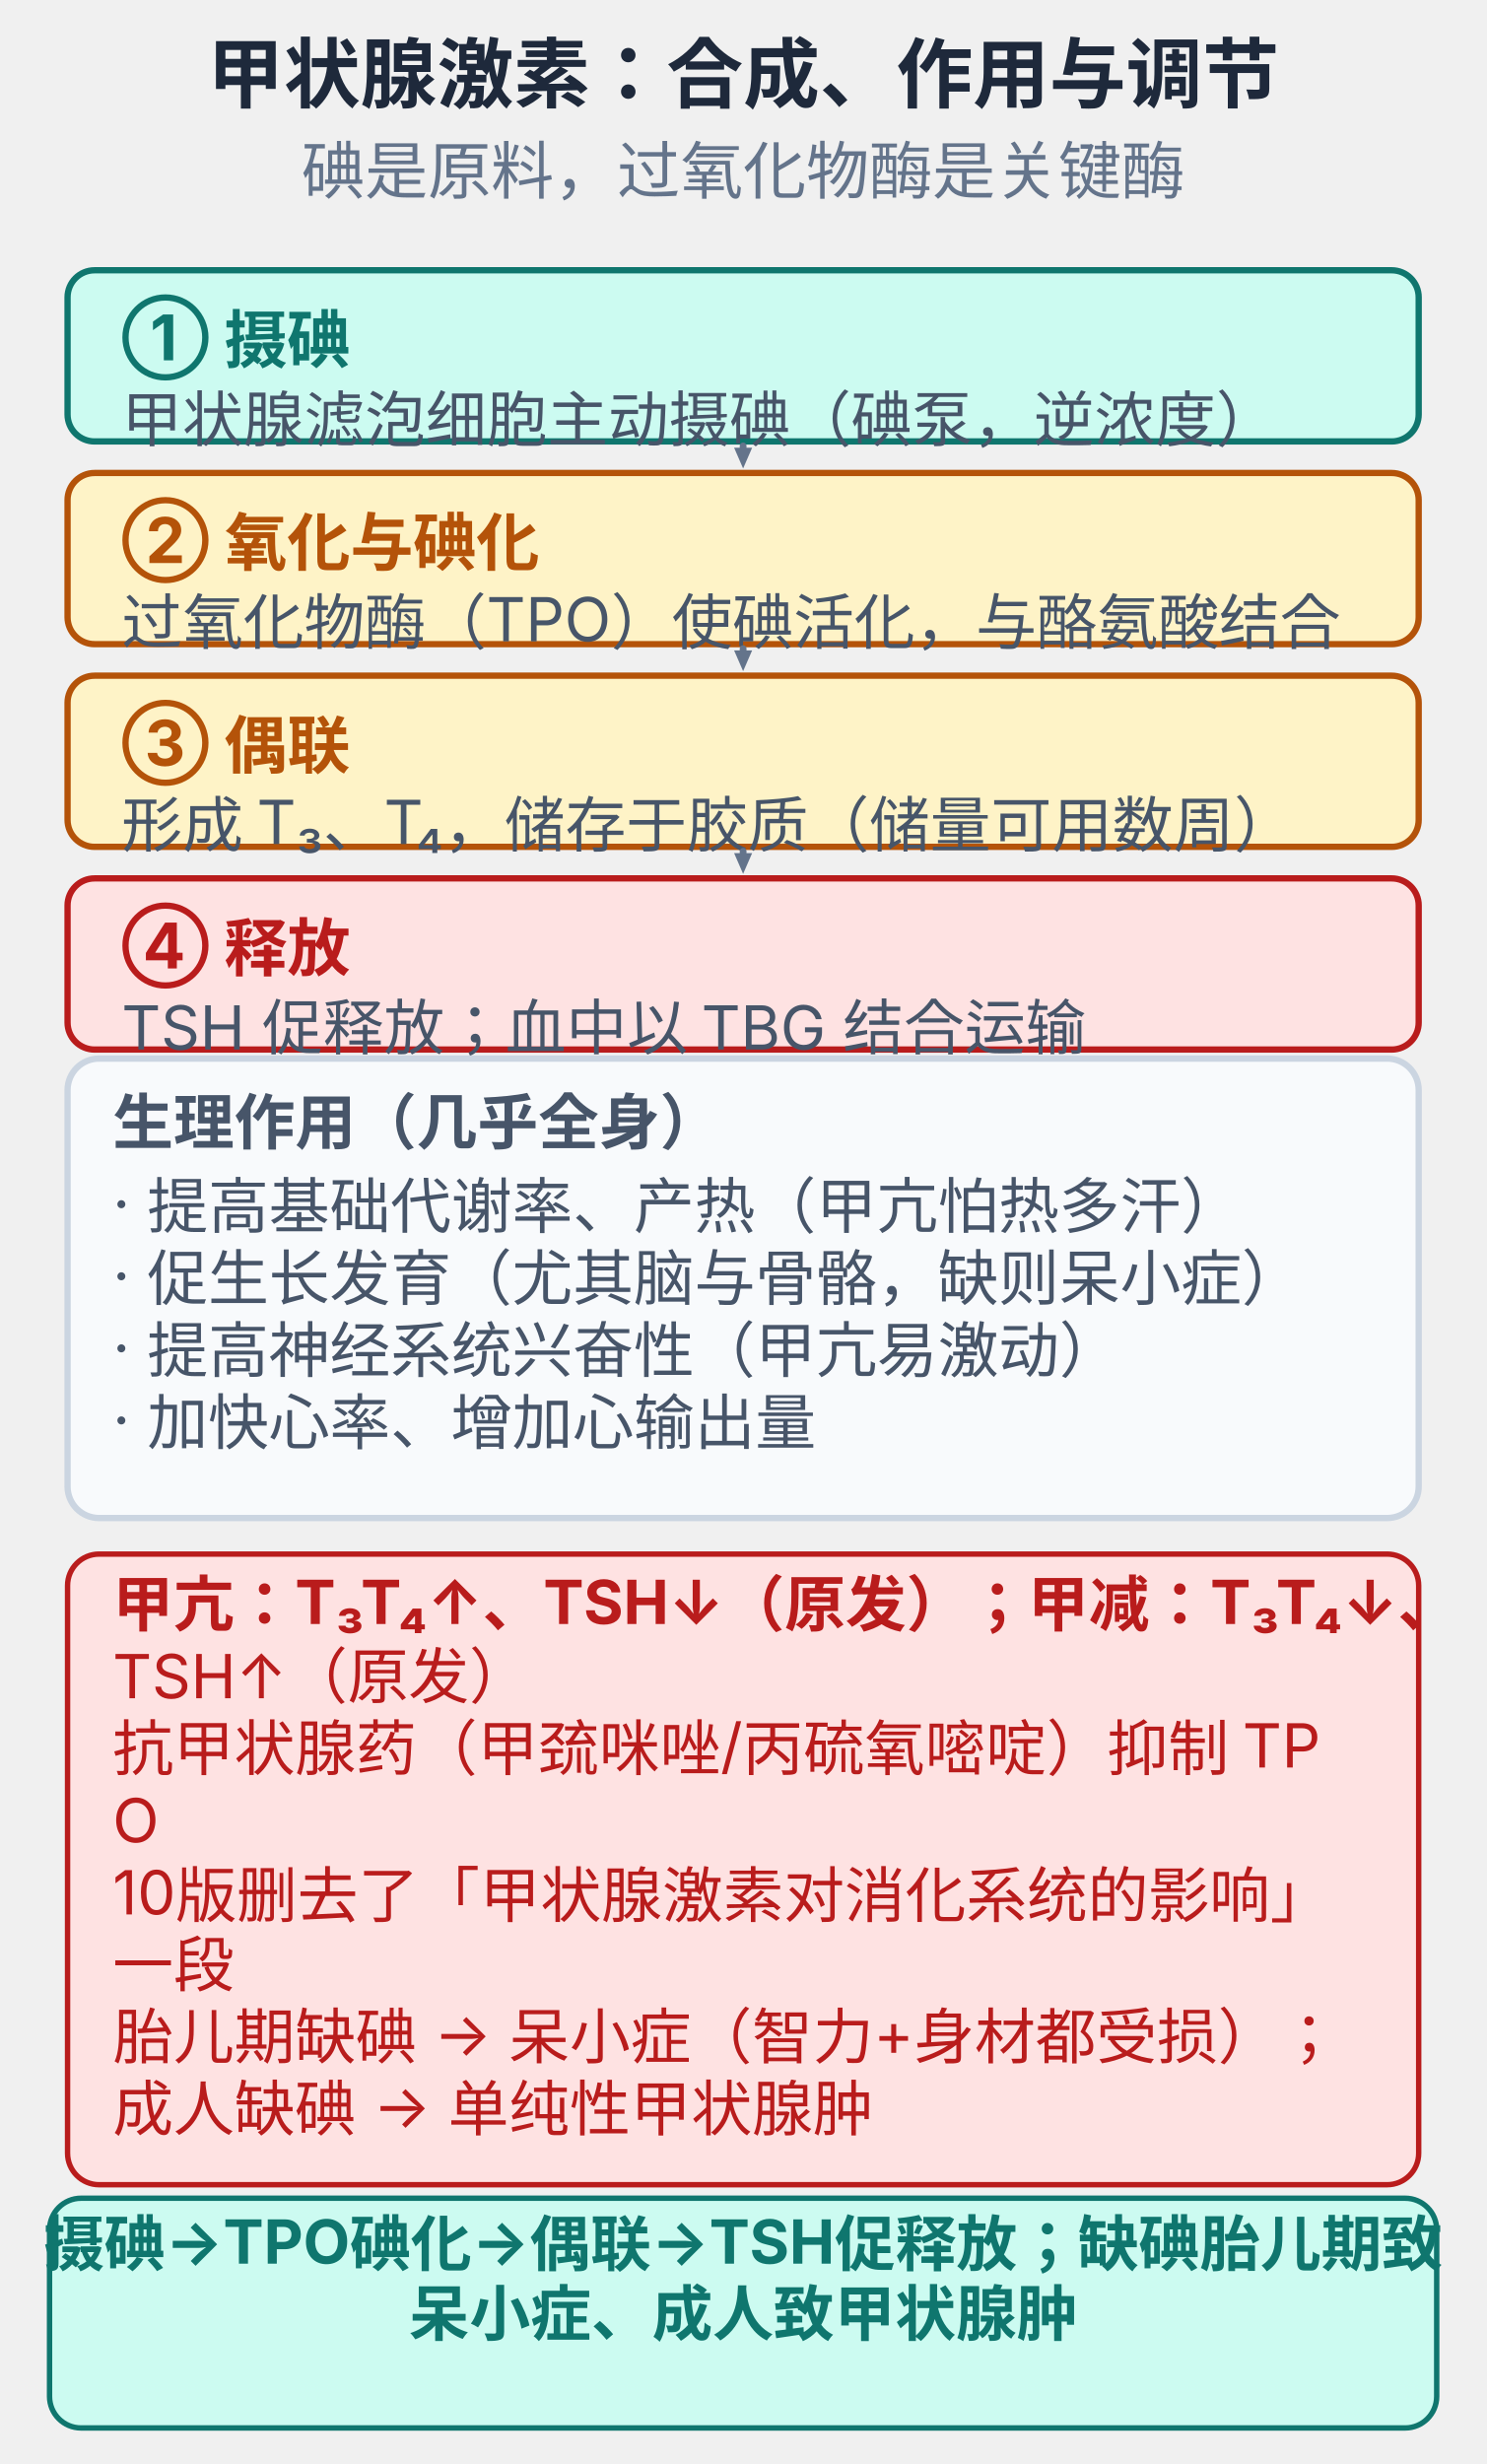
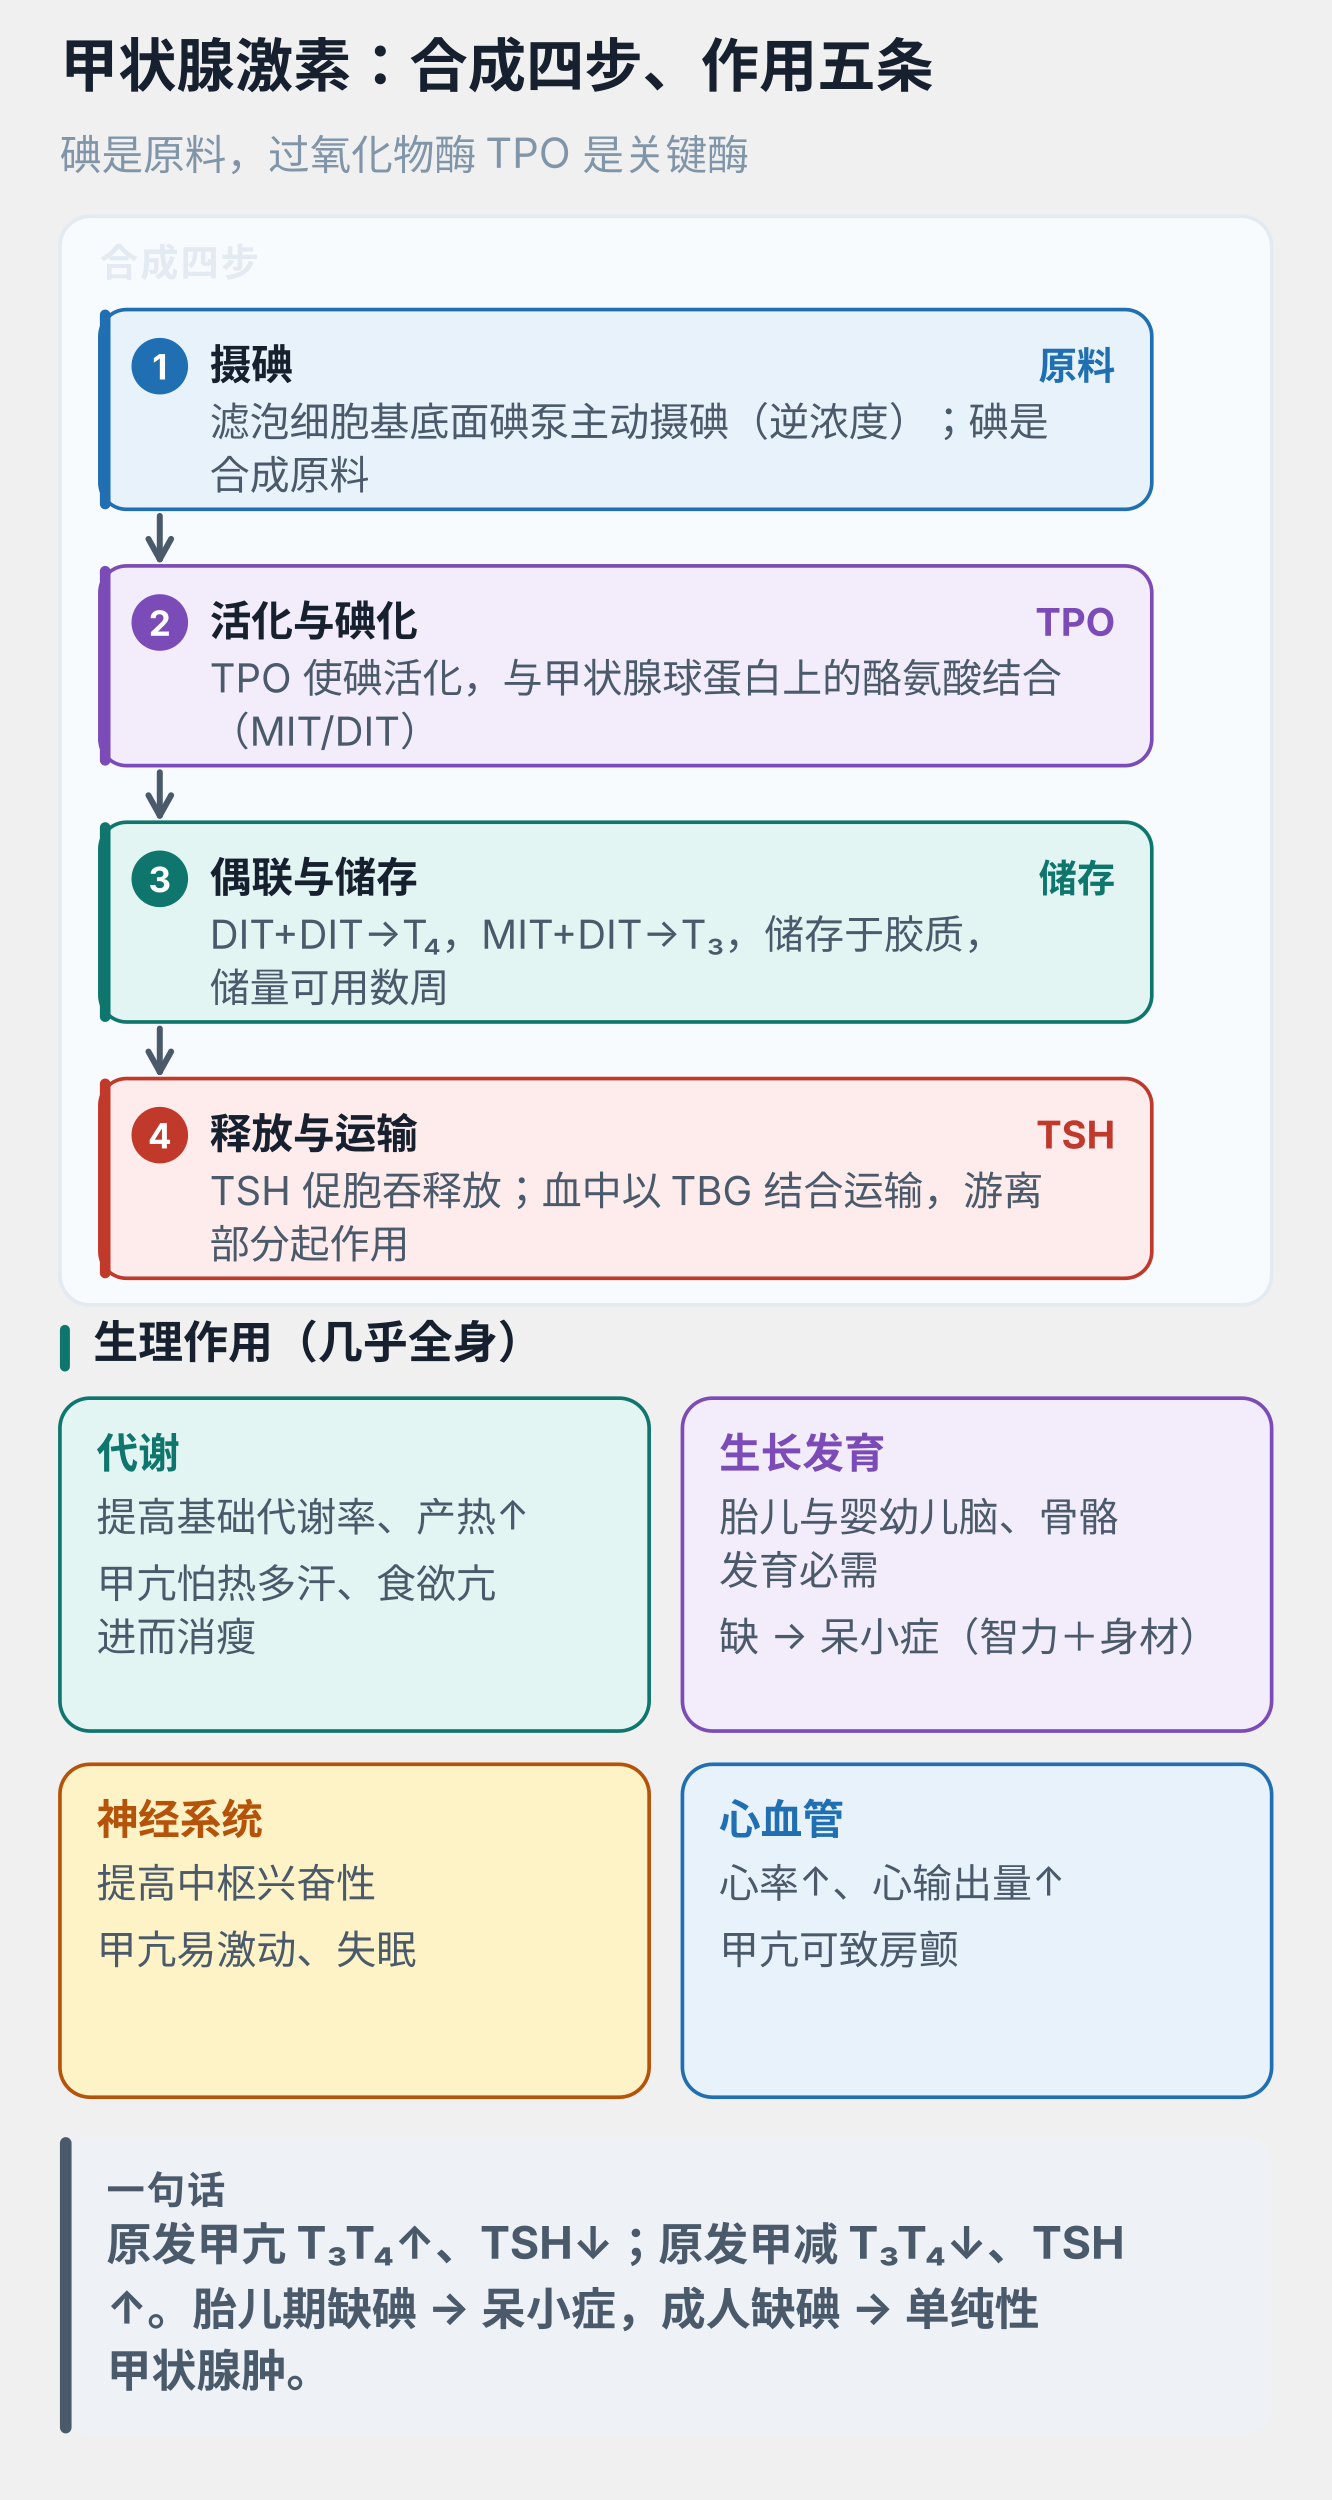
- <svg xmlns="http://www.w3.org/2000/svg" viewBox="0 0 330 547" width="100%" style="max-width:330px;display:block;margin:0 auto;background:#ffffff;border-radius:10px" role="img">
-   <text x="165.0" y="22.6" text-anchor="middle" font-size="17" font-weight="700" fill="#1e293b" font-family="-apple-system,'PingFang SC','Microsoft YaHei',sans-serif">甲状腺激素：合成、作用与调节</text>
-   <text x="165.0" y="43.0" text-anchor="middle" font-size="14" font-weight="400" fill="#64748b" font-family="-apple-system,'PingFang SC','Microsoft YaHei',sans-serif">碘是原料，过氧化物酶是关键酶</text>
-   <rect x="15.0" y="60.0" width="300.0" height="38.0" rx="6" fill="#ccfbf1" stroke="#0f766e" stroke-width="1.4" />
-   <text x="27.0" y="80.0" text-anchor="start" font-size="14" font-weight="700" fill="#0f766e" font-family="-apple-system,'PingFang SC','Microsoft YaHei',sans-serif">① 摄碘</text>
-   <text x="27.0" y="98.0" text-anchor="start" font-size="13.5" font-weight="400" fill="#475569" font-family="-apple-system,'PingFang SC','Microsoft YaHei',sans-serif">甲状腺滤泡细胞主动摄碘（碘泵，逆浓度）</text>
-   <line x1="165.0" y1="99.0" x2="165.0" y2="99.5" stroke="#64748b" stroke-width="1.5" stroke-linecap="round" />
-   <polygon points="165.0,104.0 163.0,99.4 167.0,99.4" fill="#64748b" />
-   <rect x="15.0" y="105.0" width="300.0" height="38.0" rx="6" fill="#fef3c7" stroke="#b45309" stroke-width="1.4" />
-   <text x="27.0" y="125.0" text-anchor="start" font-size="14" font-weight="700" fill="#b45309" font-family="-apple-system,'PingFang SC','Microsoft YaHei',sans-serif">② 氧化与碘化</text>
-   <text x="27.0" y="143.0" text-anchor="start" font-size="13.5" font-weight="400" fill="#475569" font-family="-apple-system,'PingFang SC','Microsoft YaHei',sans-serif">过氧化物酶（TPO）使碘活化，与酪氨酸结合</text>
-   <line x1="165.0" y1="144.0" x2="165.0" y2="144.5" stroke="#64748b" stroke-width="1.5" stroke-linecap="round" />
-   <polygon points="165.0,149.0 163.0,144.4 167.0,144.4" fill="#64748b" />
-   <rect x="15.0" y="150.0" width="300.0" height="38.0" rx="6" fill="#fef3c7" stroke="#b45309" stroke-width="1.4" />
-   <text x="27.0" y="170.0" text-anchor="start" font-size="14" font-weight="700" fill="#b45309" font-family="-apple-system,'PingFang SC','Microsoft YaHei',sans-serif">③ 偶联</text>
-   <text x="27.0" y="188.0" text-anchor="start" font-size="13.5" font-weight="400" fill="#475569" font-family="-apple-system,'PingFang SC','Microsoft YaHei',sans-serif">形成 T₃、T₄，储存于胶质（储量可用数周）</text>
-   <line x1="165.0" y1="189.0" x2="165.0" y2="189.5" stroke="#64748b" stroke-width="1.5" stroke-linecap="round" />
-   <polygon points="165.0,194.0 163.0,189.4 167.0,189.4" fill="#64748b" />
-   <rect x="15.0" y="195.0" width="300.0" height="38.0" rx="6" fill="#fee2e2" stroke="#b91c1c" stroke-width="1.4" />
-   <text x="27.0" y="215.0" text-anchor="start" font-size="14" font-weight="700" fill="#b91c1c" font-family="-apple-system,'PingFang SC','Microsoft YaHei',sans-serif">④ 释放</text>
-   <text x="27.0" y="233.0" text-anchor="start" font-size="13.5" font-weight="400" fill="#475569" font-family="-apple-system,'PingFang SC','Microsoft YaHei',sans-serif">TSH 促释放；血中以 TBG 结合运输</text>
-   <rect x="15.0" y="235.0" width="300.0" height="102.0" rx="7" fill="#f8fafc" stroke="#cbd5e1" stroke-width="1.4" />
-   <text x="25.0" y="254.0" text-anchor="start" font-size="13.5" font-weight="700" fill="#475569" font-family="-apple-system,'PingFang SC','Microsoft YaHei',sans-serif">生理作用（几乎全身）</text>
-   <text x="25.0" y="272.0" text-anchor="start" font-size="13.5" font-weight="400" fill="#475569" font-family="-apple-system,'PingFang SC','Microsoft YaHei',sans-serif">· 提高基础代谢率、产热（甲亢怕热多汗）</text>
-   <text x="25.0" y="288.0" text-anchor="start" font-size="13.5" font-weight="400" fill="#475569" font-family="-apple-system,'PingFang SC','Microsoft YaHei',sans-serif">· 促生长发育（尤其脑与骨骼，缺则呆小症）</text>
-   <text x="25.0" y="304.0" text-anchor="start" font-size="13.5" font-weight="400" fill="#475569" font-family="-apple-system,'PingFang SC','Microsoft YaHei',sans-serif">· 提高神经系统兴奋性（甲亢易激动）</text>
-   <text x="25.0" y="320.0" text-anchor="start" font-size="13.5" font-weight="400" fill="#475569" font-family="-apple-system,'PingFang SC','Microsoft YaHei',sans-serif">· 加快心率、增加心输出量</text>
-   <rect x="15.0" y="345.0" width="300.0" height="140.0" rx="7" fill="#fee2e2" stroke="#b91c1c" stroke-width="1.2" />
-   <text x="25.0" y="361.0" text-anchor="start" font-size="13.5" font-weight="700" fill="#b91c1c" font-family="-apple-system,'PingFang SC','Microsoft YaHei',sans-serif">甲亢：T₃T₄↑、TSH↓（原发）；甲减：T₃T₄↓、</text>
-   <text x="25.0" y="377.0" text-anchor="start" font-size="13.5" font-weight="400" fill="#b91c1c" font-family="-apple-system,'PingFang SC','Microsoft YaHei',sans-serif">TSH↑（原发）</text>
-   <text x="25.0" y="393.0" text-anchor="start" font-size="13.5" font-weight="400" fill="#b91c1c" font-family="-apple-system,'PingFang SC','Microsoft YaHei',sans-serif">抗甲状腺药（甲巯咪唑/丙硫氧嘧啶）抑制 TP</text>
-   <text x="25.0" y="409.0" text-anchor="start" font-size="13.5" font-weight="400" fill="#b91c1c" font-family="-apple-system,'PingFang SC','Microsoft YaHei',sans-serif">O</text>
-   <text x="25.0" y="425.0" text-anchor="start" font-size="13.5" font-weight="400" fill="#b91c1c" font-family="-apple-system,'PingFang SC','Microsoft YaHei',sans-serif">10版删去了「甲状腺激素对消化系统的影响」</text>
-   <text x="25.0" y="441.0" text-anchor="start" font-size="13.5" font-weight="400" fill="#b91c1c" font-family="-apple-system,'PingFang SC','Microsoft YaHei',sans-serif">一段</text>
-   <text x="25.0" y="457.0" text-anchor="start" font-size="13.5" font-weight="400" fill="#b91c1c" font-family="-apple-system,'PingFang SC','Microsoft YaHei',sans-serif">胎儿期缺碘 → 呆小症（智力+身材都受损）；</text>
-   <text x="25.0" y="473.0" text-anchor="start" font-size="13.5" font-weight="400" fill="#b91c1c" font-family="-apple-system,'PingFang SC','Microsoft YaHei',sans-serif">成人缺碘 → 单纯性甲状腺肿</text>
-   <rect x="11.0" y="488.0" width="308.0" height="51.0" rx="7" fill="#ccfbf1" stroke="#0f766e" stroke-width="1.2" />
-   <text x="165.0" y="503.0" text-anchor="middle" font-size="13.5" font-weight="700" fill="#0f766e" font-family="-apple-system,'PingFang SC','Microsoft YaHei',sans-serif">摄碘→TPO碘化→偶联→TSH促释放；缺碘胎儿期致</text>
-   <text x="165.0" y="518.5" text-anchor="middle" font-size="13.5" font-weight="700" fill="#0f766e" font-family="-apple-system,'PingFang SC','Microsoft YaHei',sans-serif">呆小症、成人致甲状腺肿</text>
+ <svg xmlns="http://www.w3.org/2000/svg" viewBox="0 0 400 751" width="100%" style="max-width:400px;display:block;margin:0 auto;background:#ffffff;border-radius:12px" role="img" aria-label="甲状腺激素：合成四步、作用五条">
+   <text x="18.0" y="26.0" font-size="17.5" font-weight="700" fill="#16202e" font-family="-apple-system,BlinkMacSystemFont,'PingFang SC','Microsoft YaHei',sans-serif">甲状腺激素：合成四步、作用五条</text>
+   <text x="18.0" y="51.0" font-size="12.5" font-weight="400" fill="#8095a8" font-family="-apple-system,BlinkMacSystemFont,'PingFang SC','Microsoft YaHei',sans-serif">碘是原料，过氧化物酶 TPO 是关键酶</text>
+   <rect x="18.0" y="65.0" width="364.0" height="327.0" rx="9" fill="#f8fbfd" stroke="#e3eaf2" stroke-width="1.1" />
+   <text x="30.0" y="83.0" font-size="11.5" font-weight="700" fill="#e3eaf2" letter-spacing="0.6" font-family="-apple-system,BlinkMacSystemFont,'PingFang SC','Microsoft YaHei',sans-serif">合成四步</text>
+   <rect x="30.0" y="93.0" width="316.0" height="60.0" rx="8" fill="#e8f2fb" stroke="#1f6fb2" stroke-width="1.1" />
+   <rect x="30.0" y="93.0" width="3.2" height="60.0" rx="1.6" fill="#1f6fb2" />
+   <circle cx="48" cy="110" r="8.5" fill="#1f6fb2" />
+   <text x="48.0" y="114.0" text-anchor="middle" font-size="10.5" font-weight="700" fill="#ffffff" font-family="-apple-system,BlinkMacSystemFont,'PingFang SC','Microsoft YaHei',sans-serif">1</text>
+   <text x="63.0" y="114.0" font-size="12.5" font-weight="700" fill="#16202e" font-family="-apple-system,BlinkMacSystemFont,'PingFang SC','Microsoft YaHei',sans-serif">摄碘</text>
+   <text x="335.0" y="114.0" text-anchor="end" font-size="11.5" font-weight="700" fill="#1f6fb2" font-family="-apple-system,BlinkMacSystemFont,'PingFang SC','Microsoft YaHei',sans-serif">原料</text>
+   <text x="63.0" y="131.0" font-size="12" font-weight="400" fill="#4a5a6b" font-family="-apple-system,BlinkMacSystemFont,'PingFang SC','Microsoft YaHei',sans-serif">滤泡细胞基底面碘泵主动摄碘（逆浓度）；碘是</text>
+   <text x="63.0" y="147.0" font-size="12" font-weight="400" fill="#4a5a6b" font-family="-apple-system,BlinkMacSystemFont,'PingFang SC','Microsoft YaHei',sans-serif">合成原料</text>
+   <line x1="48.0" y1="155.0" x2="48.0" y2="168.0" stroke="#4a5a6b" stroke-width="1.8" stroke-linecap="round" />
+   <line x1="48.0" y1="168.0" x2="44.6" y2="161.9" stroke="#4a5a6b" stroke-width="1.8" stroke-linecap="round" />
+   <line x1="48.0" y1="168.0" x2="51.4" y2="161.9" stroke="#4a5a6b" stroke-width="1.8" stroke-linecap="round" />
+   <rect x="30.0" y="170.0" width="316.0" height="60.0" rx="8" fill="#f2ecfb" stroke="#7b4bb7" stroke-width="1.1" />
+   <rect x="30.0" y="170.0" width="3.2" height="60.0" rx="1.6" fill="#7b4bb7" />
+   <circle cx="48" cy="187" r="8.5" fill="#7b4bb7" />
+   <text x="48.0" y="191.0" text-anchor="middle" font-size="10.5" font-weight="700" fill="#ffffff" font-family="-apple-system,BlinkMacSystemFont,'PingFang SC','Microsoft YaHei',sans-serif">2</text>
+   <text x="63.0" y="191.0" font-size="12.5" font-weight="700" fill="#16202e" font-family="-apple-system,BlinkMacSystemFont,'PingFang SC','Microsoft YaHei',sans-serif">活化与碘化</text>
+   <text x="335.0" y="191.0" text-anchor="end" font-size="11.5" font-weight="700" fill="#7b4bb7" font-family="-apple-system,BlinkMacSystemFont,'PingFang SC','Microsoft YaHei',sans-serif">TPO</text>
+   <text x="63.0" y="208.0" font-size="12" font-weight="400" fill="#4a5a6b" font-family="-apple-system,BlinkMacSystemFont,'PingFang SC','Microsoft YaHei',sans-serif">TPO 使碘活化，与甲状腺球蛋白上的酪氨酸结合</text>
+   <text x="63.0" y="224.0" font-size="12" font-weight="400" fill="#4a5a6b" font-family="-apple-system,BlinkMacSystemFont,'PingFang SC','Microsoft YaHei',sans-serif">（MIT/DIT）</text>
+   <line x1="48.0" y1="232.0" x2="48.0" y2="245.0" stroke="#4a5a6b" stroke-width="1.8" stroke-linecap="round" />
+   <line x1="48.0" y1="245.0" x2="44.6" y2="238.9" stroke="#4a5a6b" stroke-width="1.8" stroke-linecap="round" />
+   <line x1="48.0" y1="245.0" x2="51.4" y2="238.9" stroke="#4a5a6b" stroke-width="1.8" stroke-linecap="round" />
+   <rect x="30.0" y="247.0" width="316.0" height="60.0" rx="8" fill="#e2f5f2" stroke="#0f766e" stroke-width="1.1" />
+   <rect x="30.0" y="247.0" width="3.2" height="60.0" rx="1.6" fill="#0f766e" />
+   <circle cx="48" cy="264" r="8.5" fill="#0f766e" />
+   <text x="48.0" y="268.0" text-anchor="middle" font-size="10.5" font-weight="700" fill="#ffffff" font-family="-apple-system,BlinkMacSystemFont,'PingFang SC','Microsoft YaHei',sans-serif">3</text>
+   <text x="63.0" y="268.0" font-size="12.5" font-weight="700" fill="#16202e" font-family="-apple-system,BlinkMacSystemFont,'PingFang SC','Microsoft YaHei',sans-serif">偶联与储存</text>
+   <text x="335.0" y="268.0" text-anchor="end" font-size="11.5" font-weight="700" fill="#0f766e" font-family="-apple-system,BlinkMacSystemFont,'PingFang SC','Microsoft YaHei',sans-serif">储存</text>
+   <text x="63.0" y="285.0" font-size="12" font-weight="400" fill="#4a5a6b" font-family="-apple-system,BlinkMacSystemFont,'PingFang SC','Microsoft YaHei',sans-serif">DIT+DIT→T₄，MIT+DIT→T₃，储存于胶质，</text>
+   <text x="63.0" y="301.0" font-size="12" font-weight="400" fill="#4a5a6b" font-family="-apple-system,BlinkMacSystemFont,'PingFang SC','Microsoft YaHei',sans-serif">储量可用数周</text>
+   <line x1="48.0" y1="309.0" x2="48.0" y2="322.0" stroke="#4a5a6b" stroke-width="1.8" stroke-linecap="round" />
+   <line x1="48.0" y1="322.0" x2="44.6" y2="315.9" stroke="#4a5a6b" stroke-width="1.8" stroke-linecap="round" />
+   <line x1="48.0" y1="322.0" x2="51.4" y2="315.9" stroke="#4a5a6b" stroke-width="1.8" stroke-linecap="round" />
+   <rect x="30.0" y="324.0" width="316.0" height="60.0" rx="8" fill="#fdeceb" stroke="#c0392b" stroke-width="1.1" />
+   <rect x="30.0" y="324.0" width="3.2" height="60.0" rx="1.6" fill="#c0392b" />
+   <circle cx="48" cy="341" r="8.5" fill="#c0392b" />
+   <text x="48.0" y="345.0" text-anchor="middle" font-size="10.5" font-weight="700" fill="#ffffff" font-family="-apple-system,BlinkMacSystemFont,'PingFang SC','Microsoft YaHei',sans-serif">4</text>
+   <text x="63.0" y="345.0" font-size="12.5" font-weight="700" fill="#16202e" font-family="-apple-system,BlinkMacSystemFont,'PingFang SC','Microsoft YaHei',sans-serif">释放与运输</text>
+   <text x="335.0" y="345.0" text-anchor="end" font-size="11.5" font-weight="700" fill="#c0392b" font-family="-apple-system,BlinkMacSystemFont,'PingFang SC','Microsoft YaHei',sans-serif">TSH</text>
+   <text x="63.0" y="362.0" font-size="12" font-weight="400" fill="#4a5a6b" font-family="-apple-system,BlinkMacSystemFont,'PingFang SC','Microsoft YaHei',sans-serif">TSH 促胞吞释放；血中以 TBG 结合运输，游离</text>
+   <text x="63.0" y="378.0" font-size="12" font-weight="400" fill="#4a5a6b" font-family="-apple-system,BlinkMacSystemFont,'PingFang SC','Microsoft YaHei',sans-serif">部分起作用</text>
+   <rect x="18.0" y="398.0" width="3.0" height="14.0" rx="1.5" fill="#0f766e" />
+   <text x="28.0" y="408.0" font-size="13.5" font-weight="700" fill="#16202e" font-family="-apple-system,BlinkMacSystemFont,'PingFang SC','Microsoft YaHei',sans-serif">生理作用（几乎全身）</text>
+   <rect x="18.0" y="420.0" width="177.0" height="100.0" rx="9" fill="#e2f5f2" stroke="#0f766e" stroke-width="1.1" />
+   <text x="29.0" y="441.0" font-size="12.5" font-weight="700" fill="#0f766e" font-family="-apple-system,BlinkMacSystemFont,'PingFang SC','Microsoft YaHei',sans-serif">代谢</text>
+   <text x="29.0" y="460.0" font-size="12" font-weight="400" fill="#4a5a6b" font-family="-apple-system,BlinkMacSystemFont,'PingFang SC','Microsoft YaHei',sans-serif">提高基础代谢率、产热↑</text>
+   <text x="29.0" y="480.0" font-size="12" font-weight="400" fill="#4a5a6b" font-family="-apple-system,BlinkMacSystemFont,'PingFang SC','Microsoft YaHei',sans-serif">甲亢怕热多汗、食欲亢</text>
+   <text x="29.0" y="496.0" font-size="12" font-weight="400" fill="#4a5a6b" font-family="-apple-system,BlinkMacSystemFont,'PingFang SC','Microsoft YaHei',sans-serif">进而消瘦</text>
+   <rect x="205.0" y="420.0" width="177.0" height="100.0" rx="9" fill="#f2ecfb" stroke="#7b4bb7" stroke-width="1.1" />
+   <text x="216.0" y="441.0" font-size="12.5" font-weight="700" fill="#7b4bb7" font-family="-apple-system,BlinkMacSystemFont,'PingFang SC','Microsoft YaHei',sans-serif">生长发育</text>
+   <text x="216.0" y="460.0" font-size="12" font-weight="400" fill="#4a5a6b" font-family="-apple-system,BlinkMacSystemFont,'PingFang SC','Microsoft YaHei',sans-serif">胎儿与婴幼儿脑、骨骼</text>
+   <text x="216.0" y="476.0" font-size="12" font-weight="400" fill="#4a5a6b" font-family="-apple-system,BlinkMacSystemFont,'PingFang SC','Microsoft YaHei',sans-serif">发育必需</text>
+   <text x="216.0" y="496.0" font-size="12" font-weight="400" fill="#4a5a6b" font-family="-apple-system,BlinkMacSystemFont,'PingFang SC','Microsoft YaHei',sans-serif">缺 → 呆小症（智力＋身材）</text>
+   <rect x="18.0" y="530.0" width="177.0" height="100.0" rx="9" fill="#fef3c7" stroke="#b45309" stroke-width="1.1" />
+   <text x="29.0" y="551.0" font-size="12.5" font-weight="700" fill="#b45309" font-family="-apple-system,BlinkMacSystemFont,'PingFang SC','Microsoft YaHei',sans-serif">神经系统</text>
+   <text x="29.0" y="570.0" font-size="12" font-weight="400" fill="#4a5a6b" font-family="-apple-system,BlinkMacSystemFont,'PingFang SC','Microsoft YaHei',sans-serif">提高中枢兴奋性</text>
+   <text x="29.0" y="590.0" font-size="12" font-weight="400" fill="#4a5a6b" font-family="-apple-system,BlinkMacSystemFont,'PingFang SC','Microsoft YaHei',sans-serif">甲亢易激动、失眠</text>
+   <rect x="205.0" y="530.0" width="177.0" height="100.0" rx="9" fill="#e8f2fb" stroke="#1f6fb2" stroke-width="1.1" />
+   <text x="216.0" y="551.0" font-size="12.5" font-weight="700" fill="#1f6fb2" font-family="-apple-system,BlinkMacSystemFont,'PingFang SC','Microsoft YaHei',sans-serif">心血管</text>
+   <text x="216.0" y="570.0" font-size="12" font-weight="400" fill="#4a5a6b" font-family="-apple-system,BlinkMacSystemFont,'PingFang SC','Microsoft YaHei',sans-serif">心率↑、心输出量↑</text>
+   <text x="216.0" y="590.0" font-size="12" font-weight="400" fill="#4a5a6b" font-family="-apple-system,BlinkMacSystemFont,'PingFang SC','Microsoft YaHei',sans-serif">甲亢可致房颤</text>
+   <rect x="18.0" y="642.0" width="364.0" height="89.0" rx="8" fill="#eef2f7" />
+   <rect x="18.0" y="642.0" width="3.5" height="89.0" rx="1.8" fill="#4a5a6b" />
+   <text x="32.0" y="662.0" font-size="11.5" font-weight="700" fill="#4a5a6b" letter-spacing="0.6" font-family="-apple-system,BlinkMacSystemFont,'PingFang SC','Microsoft YaHei',sans-serif">一句话</text>
+   <text x="32.0" y="679.0" font-size="13.5" font-weight="700" fill="#4a5a6b" font-family="-apple-system,BlinkMacSystemFont,'PingFang SC','Microsoft YaHei',sans-serif">原发甲亢 T₃T₄↑、TSH↓；原发甲减 T₃T₄↓、TSH</text>
+   <text x="32.0" y="698.0" font-size="13.5" font-weight="700" fill="#4a5a6b" font-family="-apple-system,BlinkMacSystemFont,'PingFang SC','Microsoft YaHei',sans-serif">↑。胎儿期缺碘 → 呆小症，成人缺碘 → 单纯性</text>
+   <text x="32.0" y="717.0" font-size="13.5" font-weight="700" fill="#4a5a6b" font-family="-apple-system,BlinkMacSystemFont,'PingFang SC','Microsoft YaHei',sans-serif">甲状腺肿。</text>
</svg>
